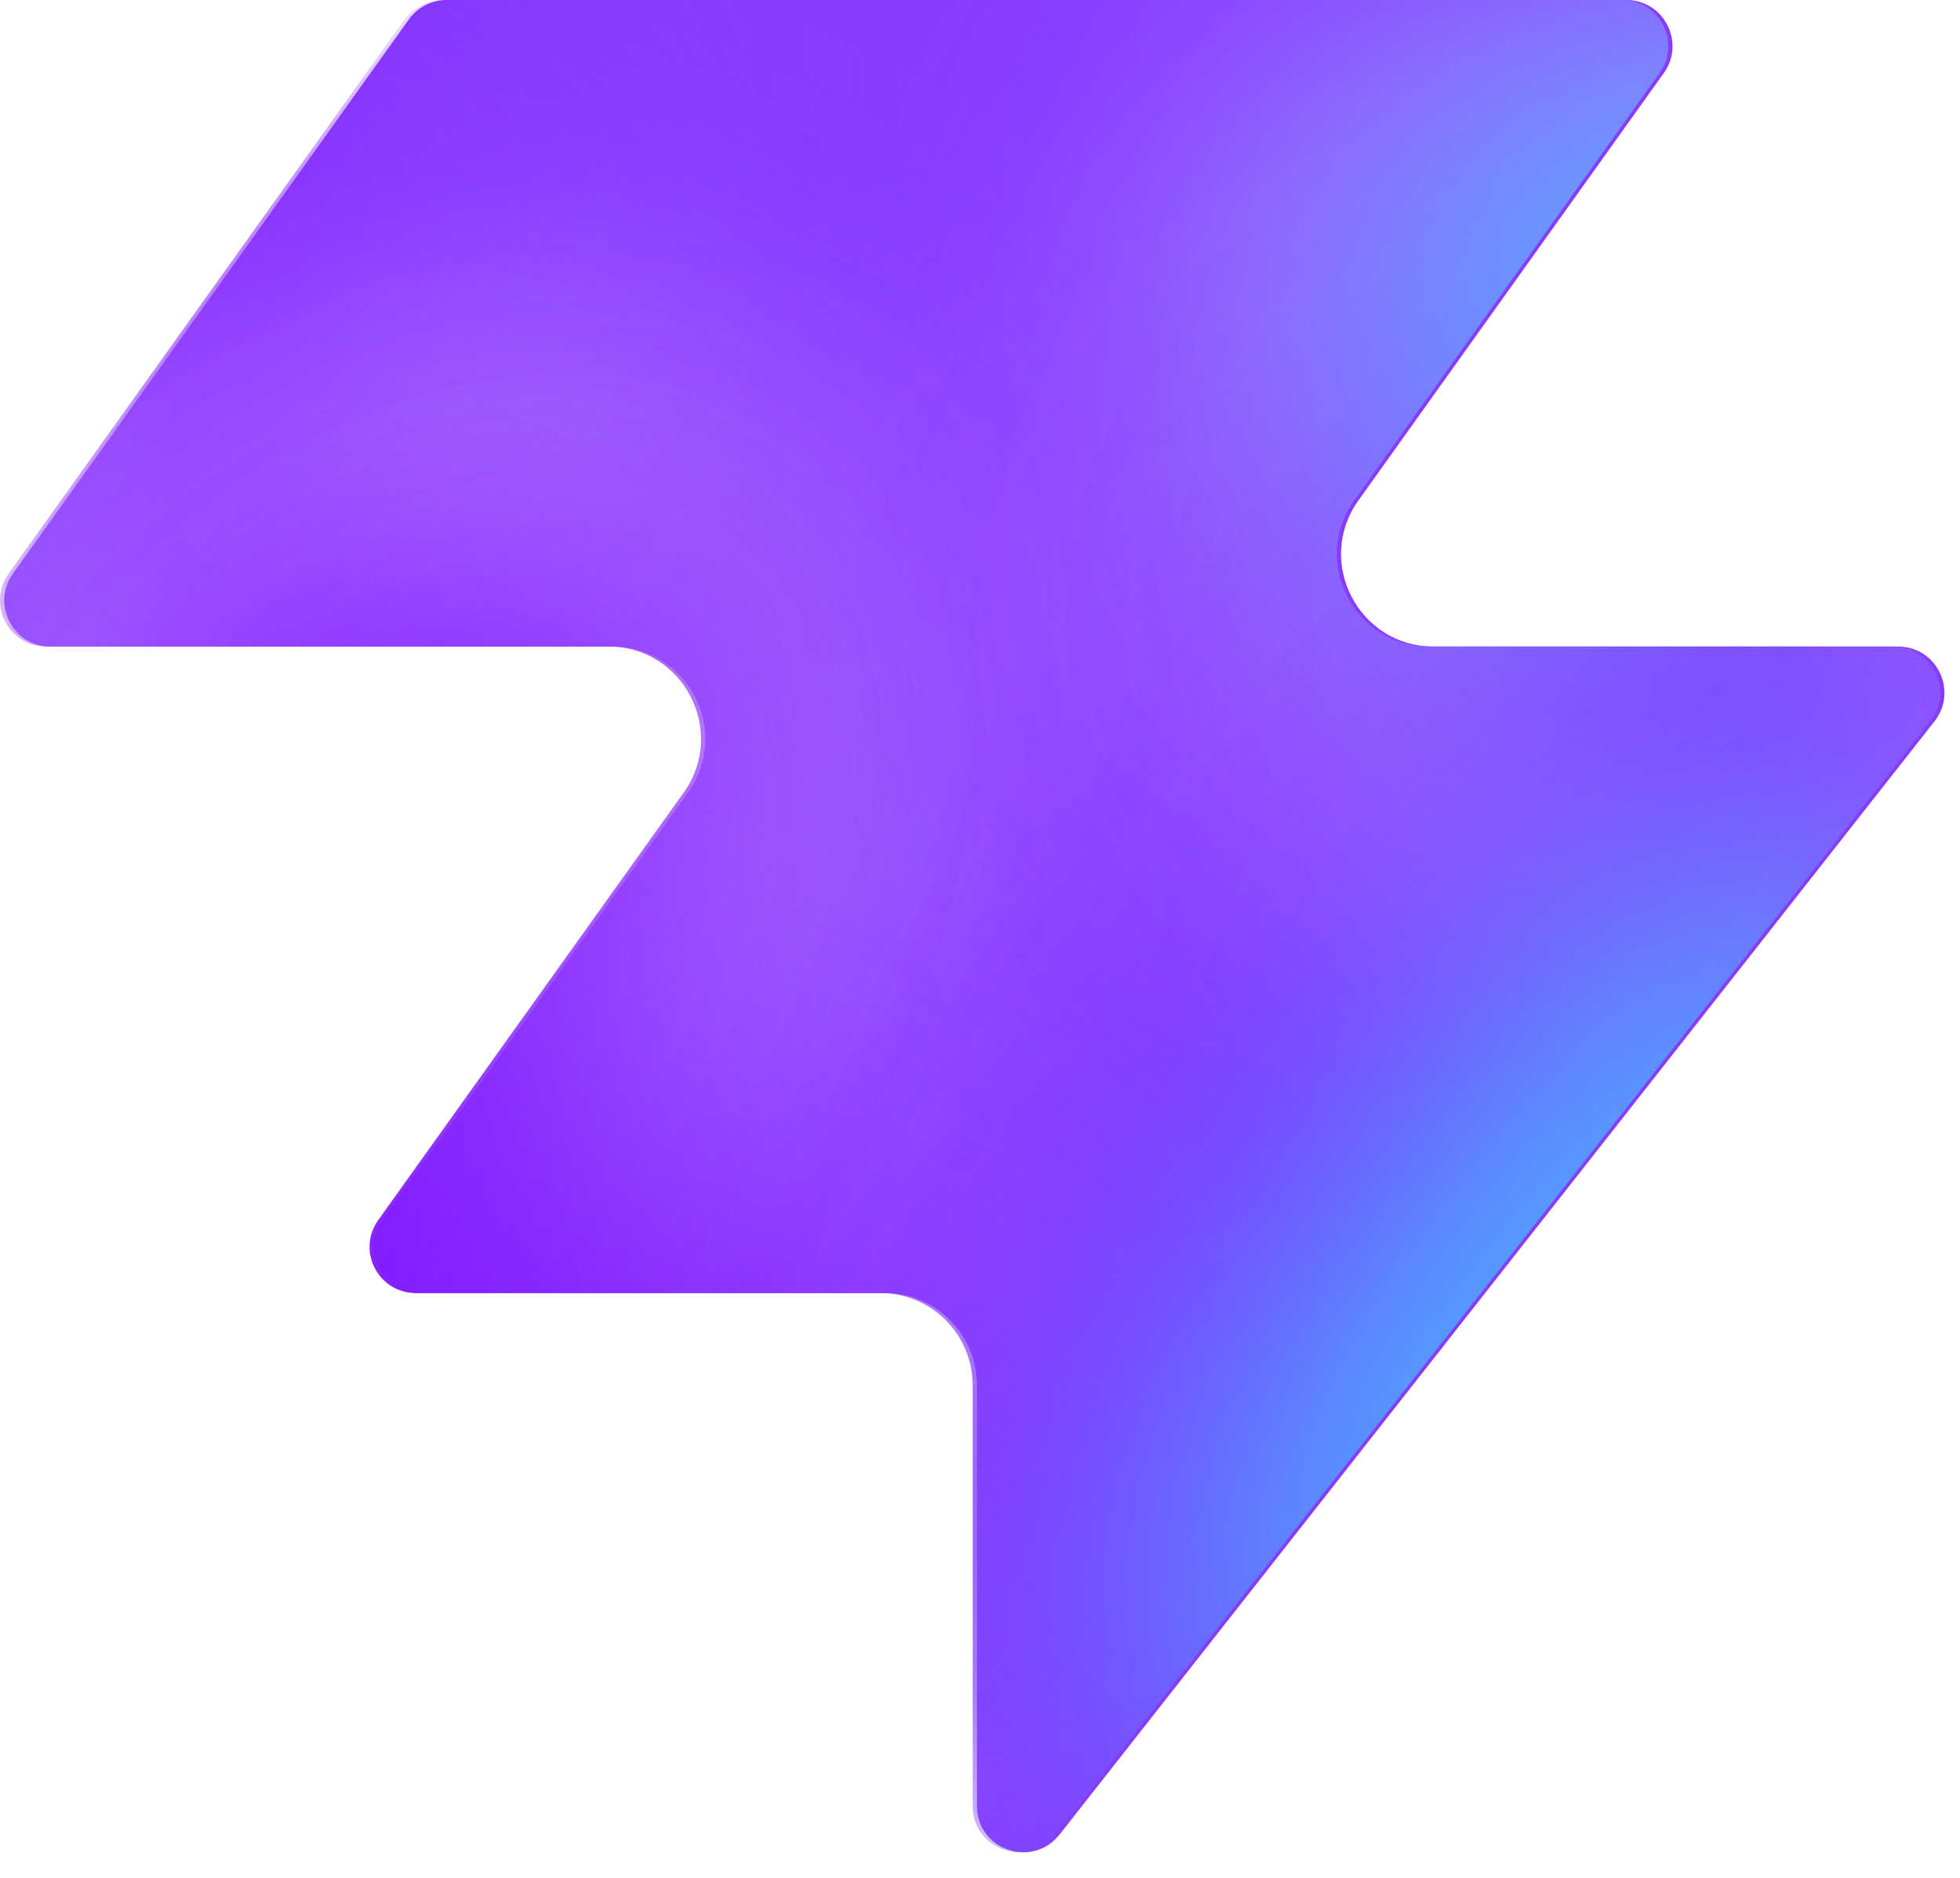
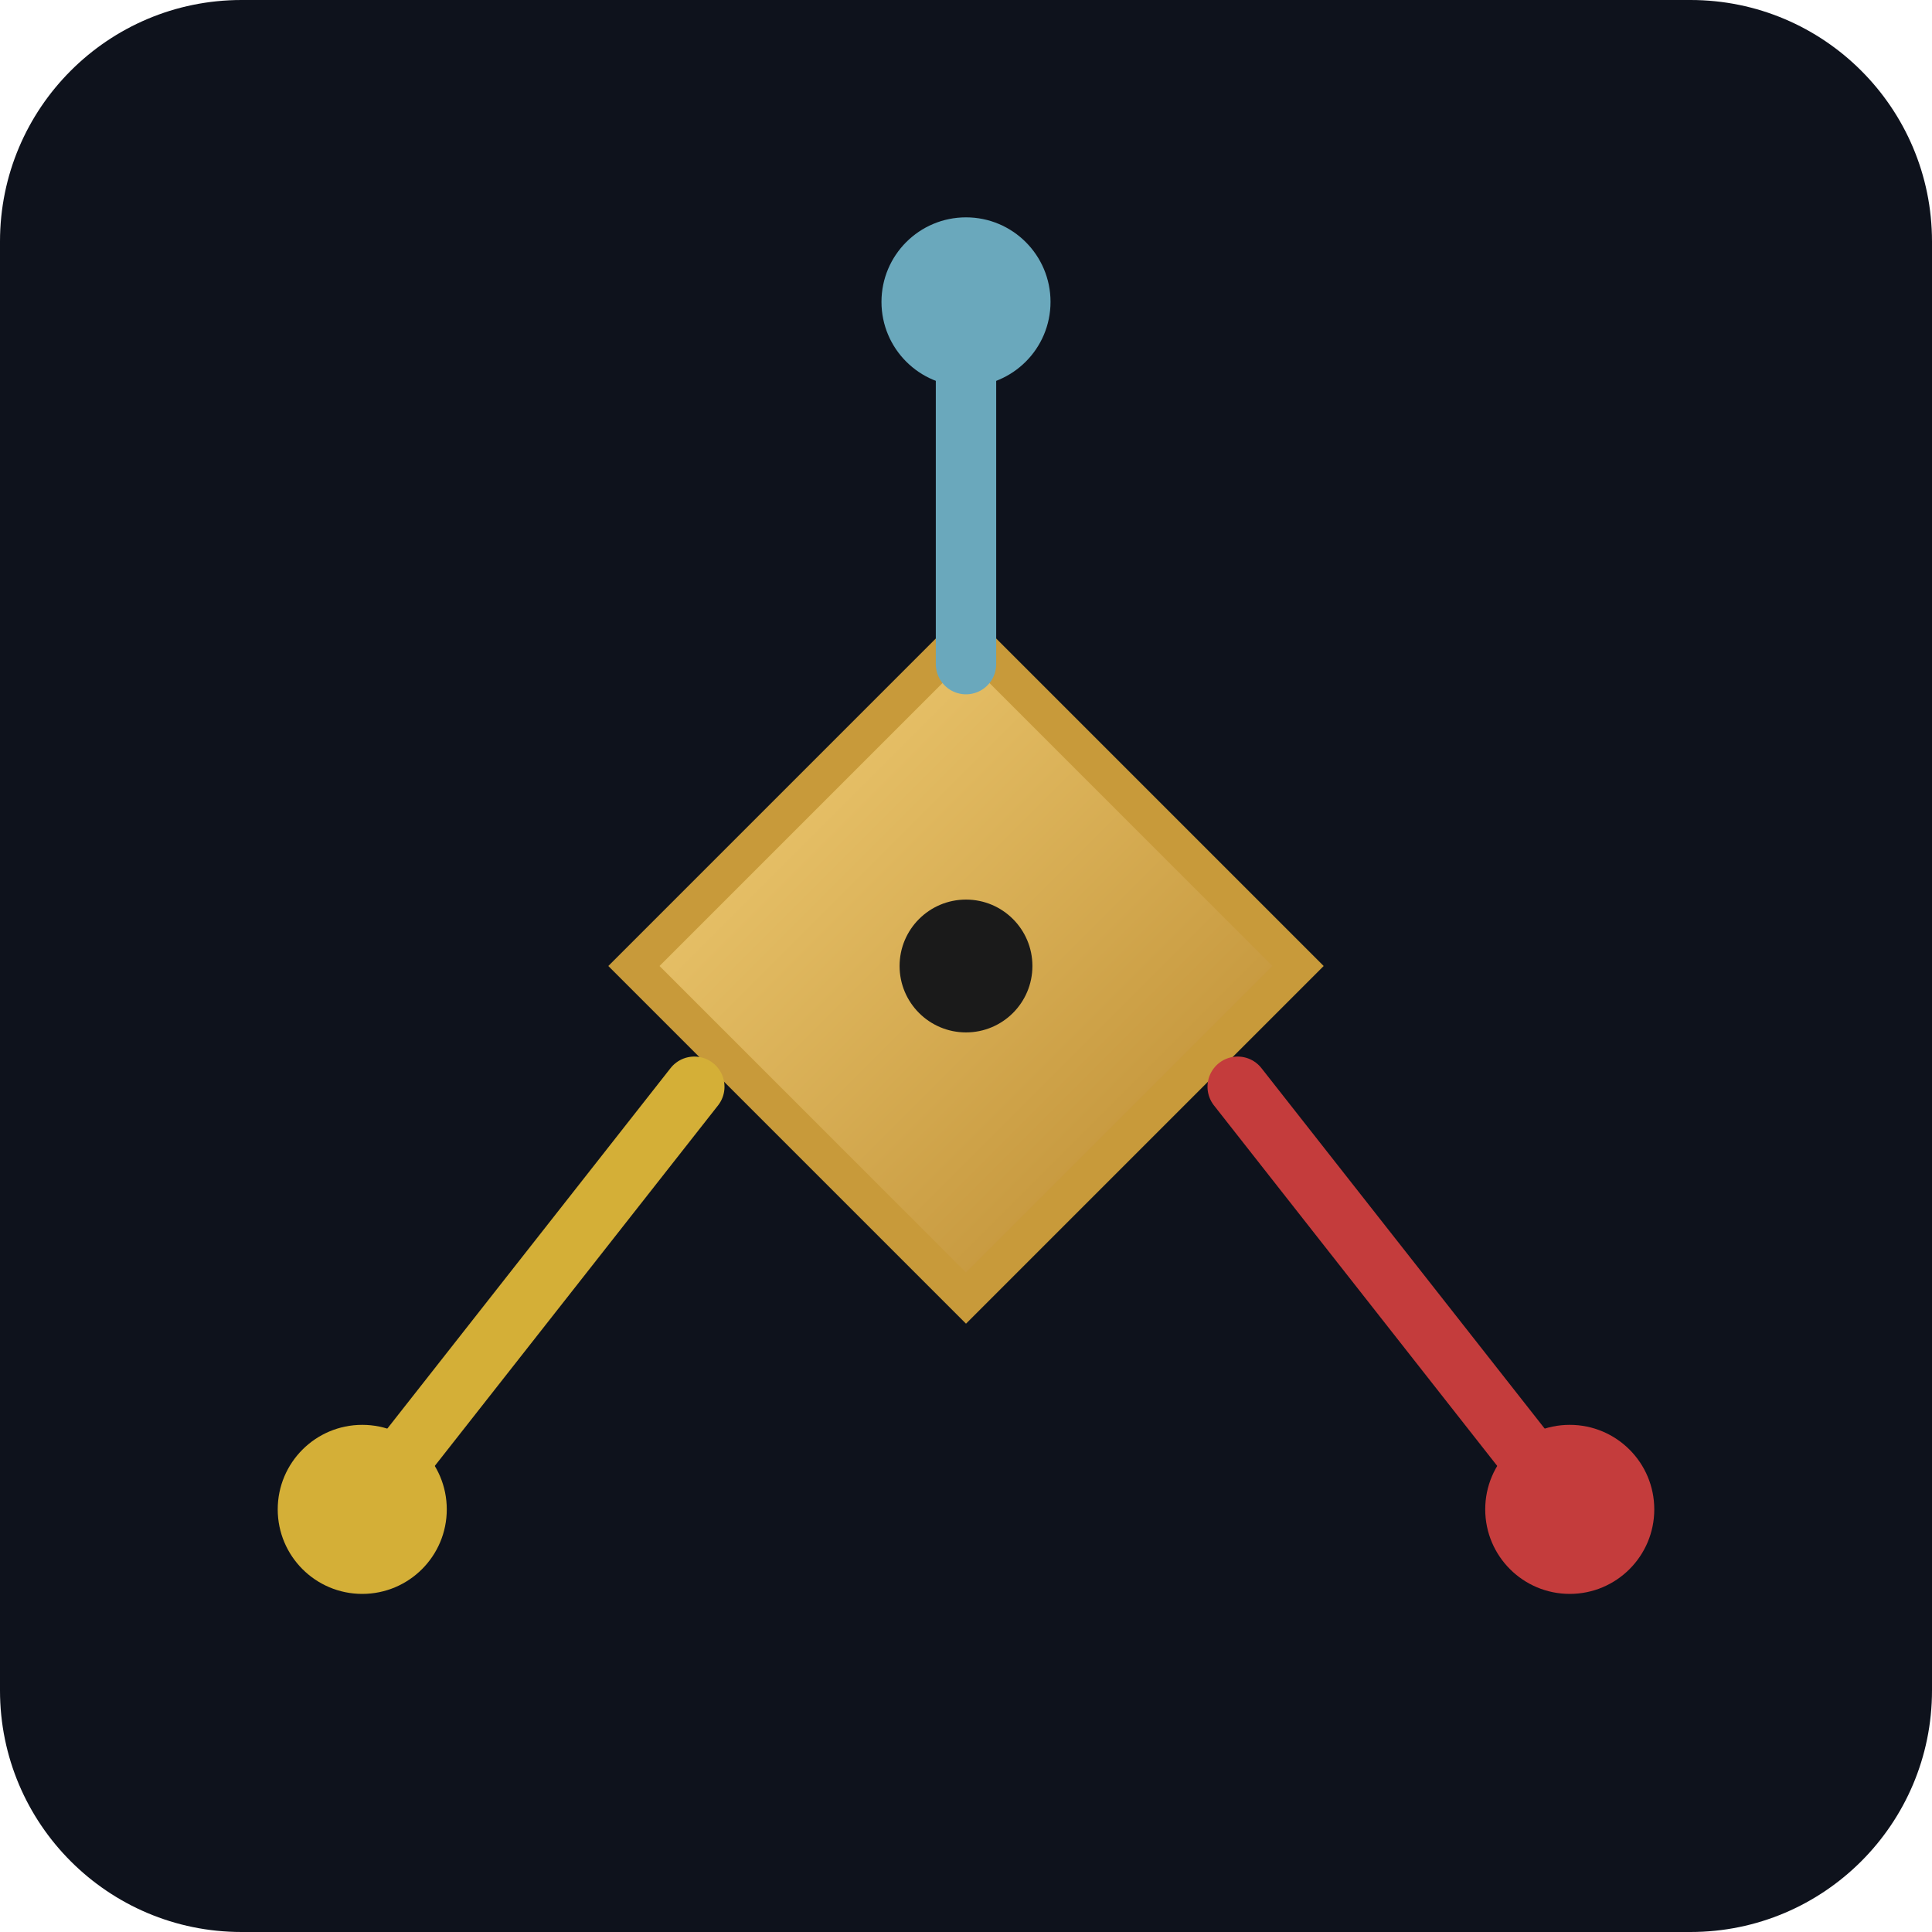
- <svg xmlns="http://www.w3.org/2000/svg" width="48" height="46" fill="none" viewBox="0 0 48 46">
-   <path fill="#863bff" d="M25.946 44.938c-.664.845-2.021.375-2.021-.698V33.937a2.26 2.26 0 0 0-2.262-2.262H10.287c-.92 0-1.456-1.04-.92-1.788l7.48-10.471c1.07-1.497 0-3.578-1.842-3.578H1.237c-.92 0-1.456-1.04-.92-1.788L10.013.474c.214-.297.556-.474.92-.474h28.894c.92 0 1.456 1.04.92 1.788l-7.48 10.471c-1.07 1.498 0 3.579 1.842 3.579h11.377c.943 0 1.473 1.088.89 1.83L25.947 44.94z" style="fill:#863bff;fill:color(display-p3 .525 .23 1);fill-opacity:1" />
-   <mask id="a" width="48" height="46" x="0" y="0" maskUnits="userSpaceOnUse" style="mask-type:alpha">
-     <path fill="#000" d="M25.842 44.938c-.664.844-2.021.375-2.021-.698V33.937a2.26 2.26 0 0 0-2.262-2.262H10.183c-.92 0-1.456-1.04-.92-1.788l7.48-10.471c1.07-1.498 0-3.579-1.842-3.579H1.133c-.92 0-1.456-1.04-.92-1.787L9.91.473c.214-.297.556-.474.92-.474h28.894c.92 0 1.456 1.04.92 1.788l-7.48 10.471c-1.07 1.498 0 3.578 1.842 3.578h11.377c.943 0 1.473 1.088.89 1.832L25.843 44.94z" style="fill:#000;fill-opacity:1" />
-   </mask>
-   <g mask="url(#a)">
-     <g filter="url(#b)">
-       <ellipse cx="5.508" cy="14.704" fill="#ede6ff" rx="5.508" ry="14.704" style="fill:#ede6ff;fill:color(display-p3 .927 .903 1);fill-opacity:1" transform="matrix(.00324 1 1 -.00324 -4.47 31.516)" />
-     </g>
-     <g filter="url(#c)">
-       <ellipse cx="10.399" cy="29.851" fill="#ede6ff" rx="10.399" ry="29.851" style="fill:#ede6ff;fill:color(display-p3 .927 .903 1);fill-opacity:1" transform="matrix(.00324 1 1 -.00324 -39.328 7.883)" />
-     </g>
-     <g filter="url(#d)">
-       <ellipse cx="5.508" cy="30.487" fill="#7e14ff" rx="5.508" ry="30.487" style="fill:#7e14ff;fill:color(display-p3 .492 .077 1);fill-opacity:1" transform="rotate(89.814 -25.913 -14.639)scale(1 -1)" />
-     </g>
-     <g filter="url(#e)">
-       <ellipse cx="5.508" cy="30.599" fill="#7e14ff" rx="5.508" ry="30.599" style="fill:#7e14ff;fill:color(display-p3 .492 .077 1);fill-opacity:1" transform="rotate(89.814 -32.644 -3.334)scale(1 -1)" />
-     </g>
-     <g filter="url(#f)">
-       <ellipse cx="5.508" cy="30.599" fill="#7e14ff" rx="5.508" ry="30.599" style="fill:#7e14ff;fill:color(display-p3 .492 .077 1);fill-opacity:1" transform="matrix(.00324 1 1 -.00324 -34.34 30.47)" />
-     </g>
-     <g filter="url(#g)">
-       <ellipse cx="14.072" cy="22.078" fill="#ede6ff" rx="14.072" ry="22.078" style="fill:#ede6ff;fill:color(display-p3 .927 .903 1);fill-opacity:1" transform="rotate(93.35 24.506 48.493)scale(-1 1)" />
-     </g>
-     <g filter="url(#h)">
-       <ellipse cx="3.47" cy="21.501" fill="#7e14ff" rx="3.47" ry="21.501" style="fill:#7e14ff;fill:color(display-p3 .492 .077 1);fill-opacity:1" transform="rotate(89.009 28.708 47.59)scale(-1 1)" />
-     </g>
-     <g filter="url(#i)">
-       <ellipse cx="3.47" cy="21.501" fill="#7e14ff" rx="3.47" ry="21.501" style="fill:#7e14ff;fill:color(display-p3 .492 .077 1);fill-opacity:1" transform="rotate(89.009 28.708 47.59)scale(-1 1)" />
-     </g>
-     <g filter="url(#j)">
-       <ellipse cx=".387" cy="8.972" fill="#7e14ff" rx="4.407" ry="29.108" style="fill:#7e14ff;fill:color(display-p3 .492 .077 1);fill-opacity:1" transform="rotate(39.51 .387 8.972)" />
-     </g>
-     <g filter="url(#k)">
-       <ellipse cx="47.523" cy="-6.092" fill="#7e14ff" rx="4.407" ry="29.108" style="fill:#7e14ff;fill:color(display-p3 .492 .077 1);fill-opacity:1" transform="rotate(37.892 47.523 -6.092)" />
-     </g>
-     <g filter="url(#l)">
-       <ellipse cx="41.412" cy="6.333" fill="#47bfff" rx="5.971" ry="9.665" style="fill:#47bfff;fill:color(display-p3 .28 .748 1);fill-opacity:1" transform="rotate(37.892 41.412 6.333)" />
-     </g>
-     <g filter="url(#m)">
-       <ellipse cx="-1.879" cy="38.332" fill="#7e14ff" rx="4.407" ry="29.108" style="fill:#7e14ff;fill:color(display-p3 .492 .077 1);fill-opacity:1" transform="rotate(37.892 -1.88 38.332)" />
-     </g>
-     <g filter="url(#n)">
-       <ellipse cx="-1.879" cy="38.332" fill="#7e14ff" rx="4.407" ry="29.108" style="fill:#7e14ff;fill:color(display-p3 .492 .077 1);fill-opacity:1" transform="rotate(37.892 -1.88 38.332)" />
-     </g>
-     <g filter="url(#o)">
-       <ellipse cx="35.651" cy="29.907" fill="#7e14ff" rx="4.407" ry="29.108" style="fill:#7e14ff;fill:color(display-p3 .492 .077 1);fill-opacity:1" transform="rotate(37.892 35.651 29.907)" />
-     </g>
-     <g filter="url(#p)">
-       <ellipse cx="38.418" cy="32.4" fill="#47bfff" rx="5.971" ry="15.297" style="fill:#47bfff;fill:color(display-p3 .28 .748 1);fill-opacity:1" transform="rotate(37.892 38.418 32.4)" />
-     </g>
+ <svg xmlns="http://www.w3.org/2000/svg" viewBox="0 0 64 64">
+   <defs>
+     <linearGradient id="g" x1="0" x2="1" y1="0" y2="1">
+       <stop offset="0" stop-color="#f5d27a" />
+       <stop offset="1" stop-color="#b8872c" />
+     </linearGradient>
+   </defs>
+   <rect width="64" height="64" fill="#0e121c" rx="8" />
+   <g transform="translate(32 32)">
+     <path d="M0 -11 L11 0 L0 11 L-11 0 Z" fill="url(#g)" stroke="#c89a3a" stroke-width="1.2" />
+     <circle cx="0" cy="0" r="2.2" fill="#1a1a1a" />
  </g>
-   <defs>
-     <filter id="b" width="60.045" height="41.654" x="-19.77" y="16.149" color-interpolation-filters="sRGB" filterUnits="userSpaceOnUse">
-       <feFlood flood-opacity="0" result="BackgroundImageFix" />
-       <feBlend in="SourceGraphic" in2="BackgroundImageFix" result="shape" />
-       <feGaussianBlur result="effect1_foregroundBlur_2002_17158" stdDeviation="7.659" />
-     </filter>
-     <filter id="c" width="90.34" height="51.437" x="-54.613" y="-7.533" color-interpolation-filters="sRGB" filterUnits="userSpaceOnUse">
-       <feFlood flood-opacity="0" result="BackgroundImageFix" />
-       <feBlend in="SourceGraphic" in2="BackgroundImageFix" result="shape" />
-       <feGaussianBlur result="effect1_foregroundBlur_2002_17158" stdDeviation="7.659" />
-     </filter>
-     <filter id="d" width="79.355" height="29.4" x="-49.64" y="2.03" color-interpolation-filters="sRGB" filterUnits="userSpaceOnUse">
-       <feFlood flood-opacity="0" result="BackgroundImageFix" />
-       <feBlend in="SourceGraphic" in2="BackgroundImageFix" result="shape" />
-       <feGaussianBlur result="effect1_foregroundBlur_2002_17158" stdDeviation="4.596" />
-     </filter>
-     <filter id="e" width="79.579" height="29.4" x="-45.045" y="20.029" color-interpolation-filters="sRGB" filterUnits="userSpaceOnUse">
-       <feFlood flood-opacity="0" result="BackgroundImageFix" />
-       <feBlend in="SourceGraphic" in2="BackgroundImageFix" result="shape" />
-       <feGaussianBlur result="effect1_foregroundBlur_2002_17158" stdDeviation="4.596" />
-     </filter>
-     <filter id="f" width="79.579" height="29.4" x="-43.513" y="21.178" color-interpolation-filters="sRGB" filterUnits="userSpaceOnUse">
-       <feFlood flood-opacity="0" result="BackgroundImageFix" />
-       <feBlend in="SourceGraphic" in2="BackgroundImageFix" result="shape" />
-       <feGaussianBlur result="effect1_foregroundBlur_2002_17158" stdDeviation="4.596" />
-     </filter>
-     <filter id="g" width="74.749" height="58.852" x="15.756" y="-17.901" color-interpolation-filters="sRGB" filterUnits="userSpaceOnUse">
-       <feFlood flood-opacity="0" result="BackgroundImageFix" />
-       <feBlend in="SourceGraphic" in2="BackgroundImageFix" result="shape" />
-       <feGaussianBlur result="effect1_foregroundBlur_2002_17158" stdDeviation="7.659" />
-     </filter>
-     <filter id="h" width="61.377" height="25.362" x="23.548" y="2.284" color-interpolation-filters="sRGB" filterUnits="userSpaceOnUse">
-       <feFlood flood-opacity="0" result="BackgroundImageFix" />
-       <feBlend in="SourceGraphic" in2="BackgroundImageFix" result="shape" />
-       <feGaussianBlur result="effect1_foregroundBlur_2002_17158" stdDeviation="4.596" />
-     </filter>
-     <filter id="i" width="61.377" height="25.362" x="23.548" y="2.284" color-interpolation-filters="sRGB" filterUnits="userSpaceOnUse">
-       <feFlood flood-opacity="0" result="BackgroundImageFix" />
-       <feBlend in="SourceGraphic" in2="BackgroundImageFix" result="shape" />
-       <feGaussianBlur result="effect1_foregroundBlur_2002_17158" stdDeviation="4.596" />
-     </filter>
-     <filter id="j" width="56.045" height="63.649" x="-27.636" y="-22.853" color-interpolation-filters="sRGB" filterUnits="userSpaceOnUse">
-       <feFlood flood-opacity="0" result="BackgroundImageFix" />
-       <feBlend in="SourceGraphic" in2="BackgroundImageFix" result="shape" />
-       <feGaussianBlur result="effect1_foregroundBlur_2002_17158" stdDeviation="4.596" />
-     </filter>
-     <filter id="k" width="54.814" height="64.646" x="20.116" y="-38.415" color-interpolation-filters="sRGB" filterUnits="userSpaceOnUse">
-       <feFlood flood-opacity="0" result="BackgroundImageFix" />
-       <feBlend in="SourceGraphic" in2="BackgroundImageFix" result="shape" />
-       <feGaussianBlur result="effect1_foregroundBlur_2002_17158" stdDeviation="4.596" />
-     </filter>
-     <filter id="l" width="33.541" height="35.313" x="24.641" y="-11.323" color-interpolation-filters="sRGB" filterUnits="userSpaceOnUse">
-       <feFlood flood-opacity="0" result="BackgroundImageFix" />
-       <feBlend in="SourceGraphic" in2="BackgroundImageFix" result="shape" />
-       <feGaussianBlur result="effect1_foregroundBlur_2002_17158" stdDeviation="4.596" />
-     </filter>
-     <filter id="m" width="54.814" height="64.646" x="-29.286" y="6.009" color-interpolation-filters="sRGB" filterUnits="userSpaceOnUse">
-       <feFlood flood-opacity="0" result="BackgroundImageFix" />
-       <feBlend in="SourceGraphic" in2="BackgroundImageFix" result="shape" />
-       <feGaussianBlur result="effect1_foregroundBlur_2002_17158" stdDeviation="4.596" />
-     </filter>
-     <filter id="n" width="54.814" height="64.646" x="-29.286" y="6.009" color-interpolation-filters="sRGB" filterUnits="userSpaceOnUse">
-       <feFlood flood-opacity="0" result="BackgroundImageFix" />
-       <feBlend in="SourceGraphic" in2="BackgroundImageFix" result="shape" />
-       <feGaussianBlur result="effect1_foregroundBlur_2002_17158" stdDeviation="4.596" />
-     </filter>
-     <filter id="o" width="54.814" height="64.646" x="8.244" y="-2.416" color-interpolation-filters="sRGB" filterUnits="userSpaceOnUse">
-       <feFlood flood-opacity="0" result="BackgroundImageFix" />
-       <feBlend in="SourceGraphic" in2="BackgroundImageFix" result="shape" />
-       <feGaussianBlur result="effect1_foregroundBlur_2002_17158" stdDeviation="4.596" />
-     </filter>
-     <filter id="p" width="39.409" height="43.623" x="18.713" y="10.588" color-interpolation-filters="sRGB" filterUnits="userSpaceOnUse">
-       <feFlood flood-opacity="0" result="BackgroundImageFix" />
-       <feBlend in="SourceGraphic" in2="BackgroundImageFix" result="shape" />
-       <feGaussianBlur result="effect1_foregroundBlur_2002_17158" stdDeviation="4.596" />
-     </filter>
-   </defs>
+   <g stroke="#d4af37" stroke-width="2" stroke-linecap="round" fill="none">
+     <line x1="23" y1="36" x2="12" y2="50" />
+     <circle cx="12" cy="50" r="2.8" fill="#d4af37" stroke="none" />
+   </g>
+   <g stroke="#c43c3c" stroke-width="2" stroke-linecap="round" fill="none">
+     <line x1="41" y1="36" x2="52" y2="50" />
+     <circle cx="52" cy="50" r="2.8" fill="#c43c3c" stroke="none" />
+   </g>
+   <g stroke="#6aa8bc" stroke-width="2" stroke-linecap="round" fill="none">
+     <line x1="32" y1="22" x2="32" y2="10" />
+     <circle cx="32" cy="10" r="2.8" fill="#6aa8bc" stroke="none" />
+   </g>
</svg>
